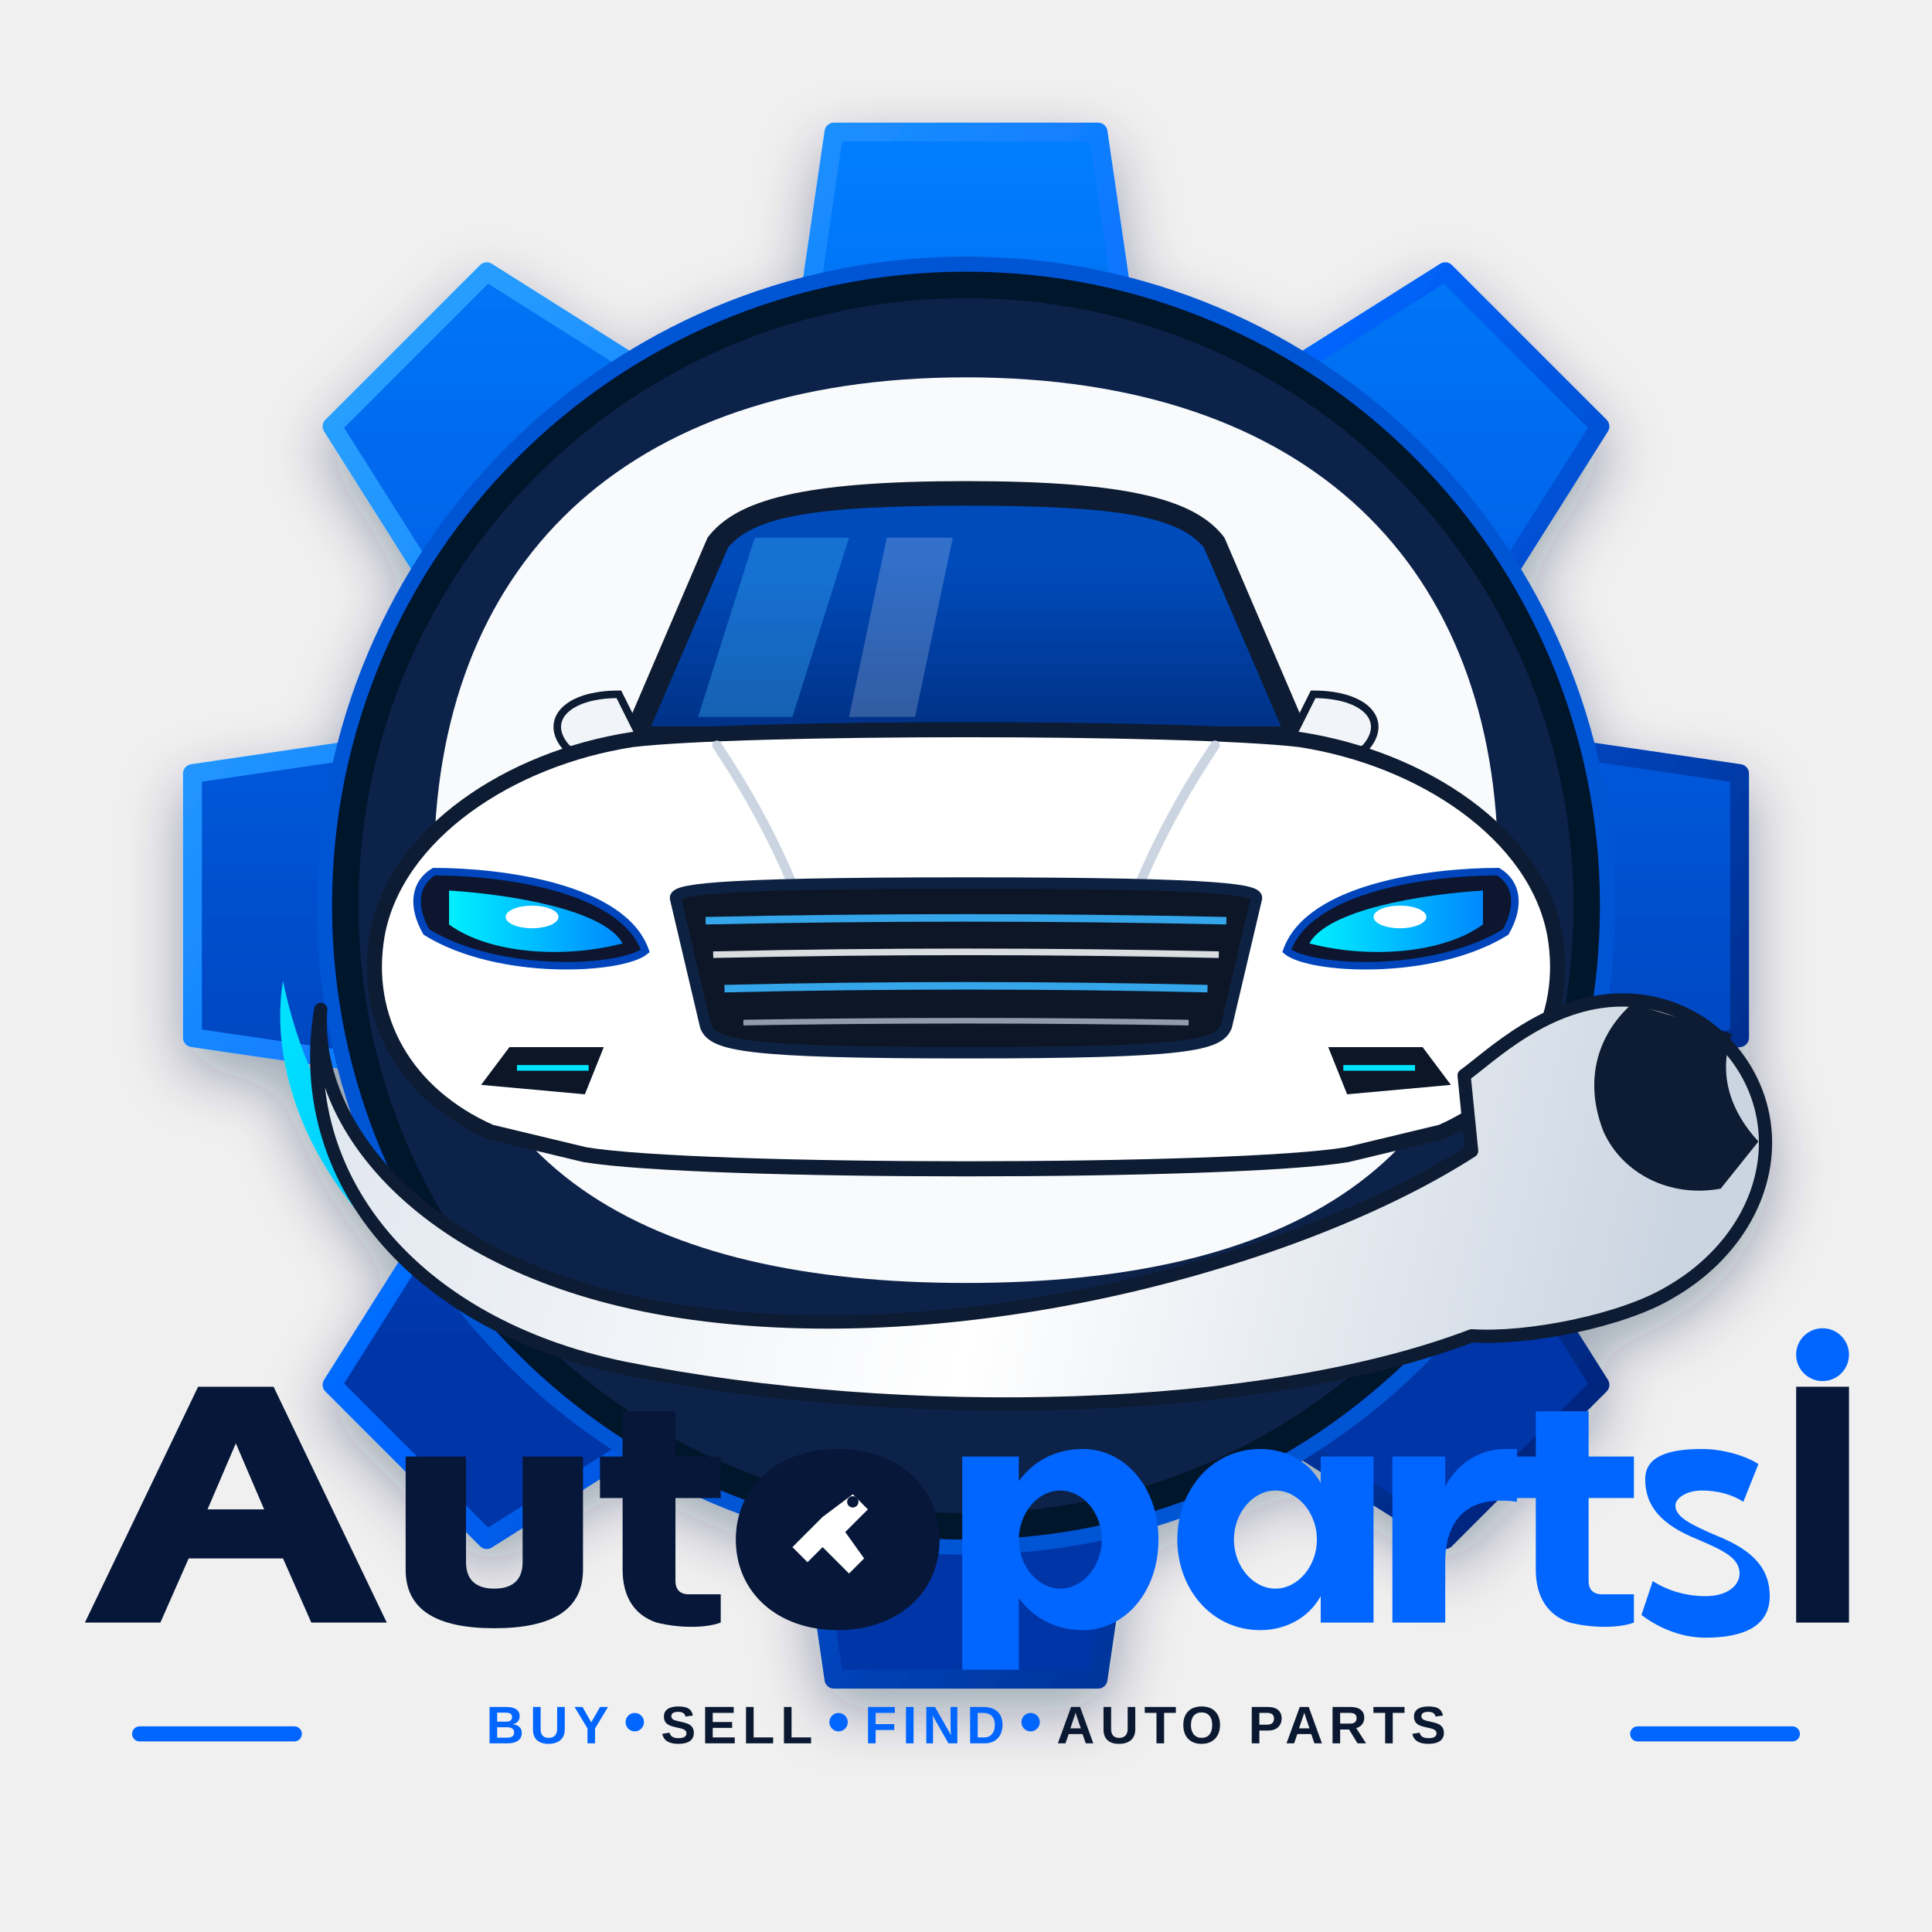
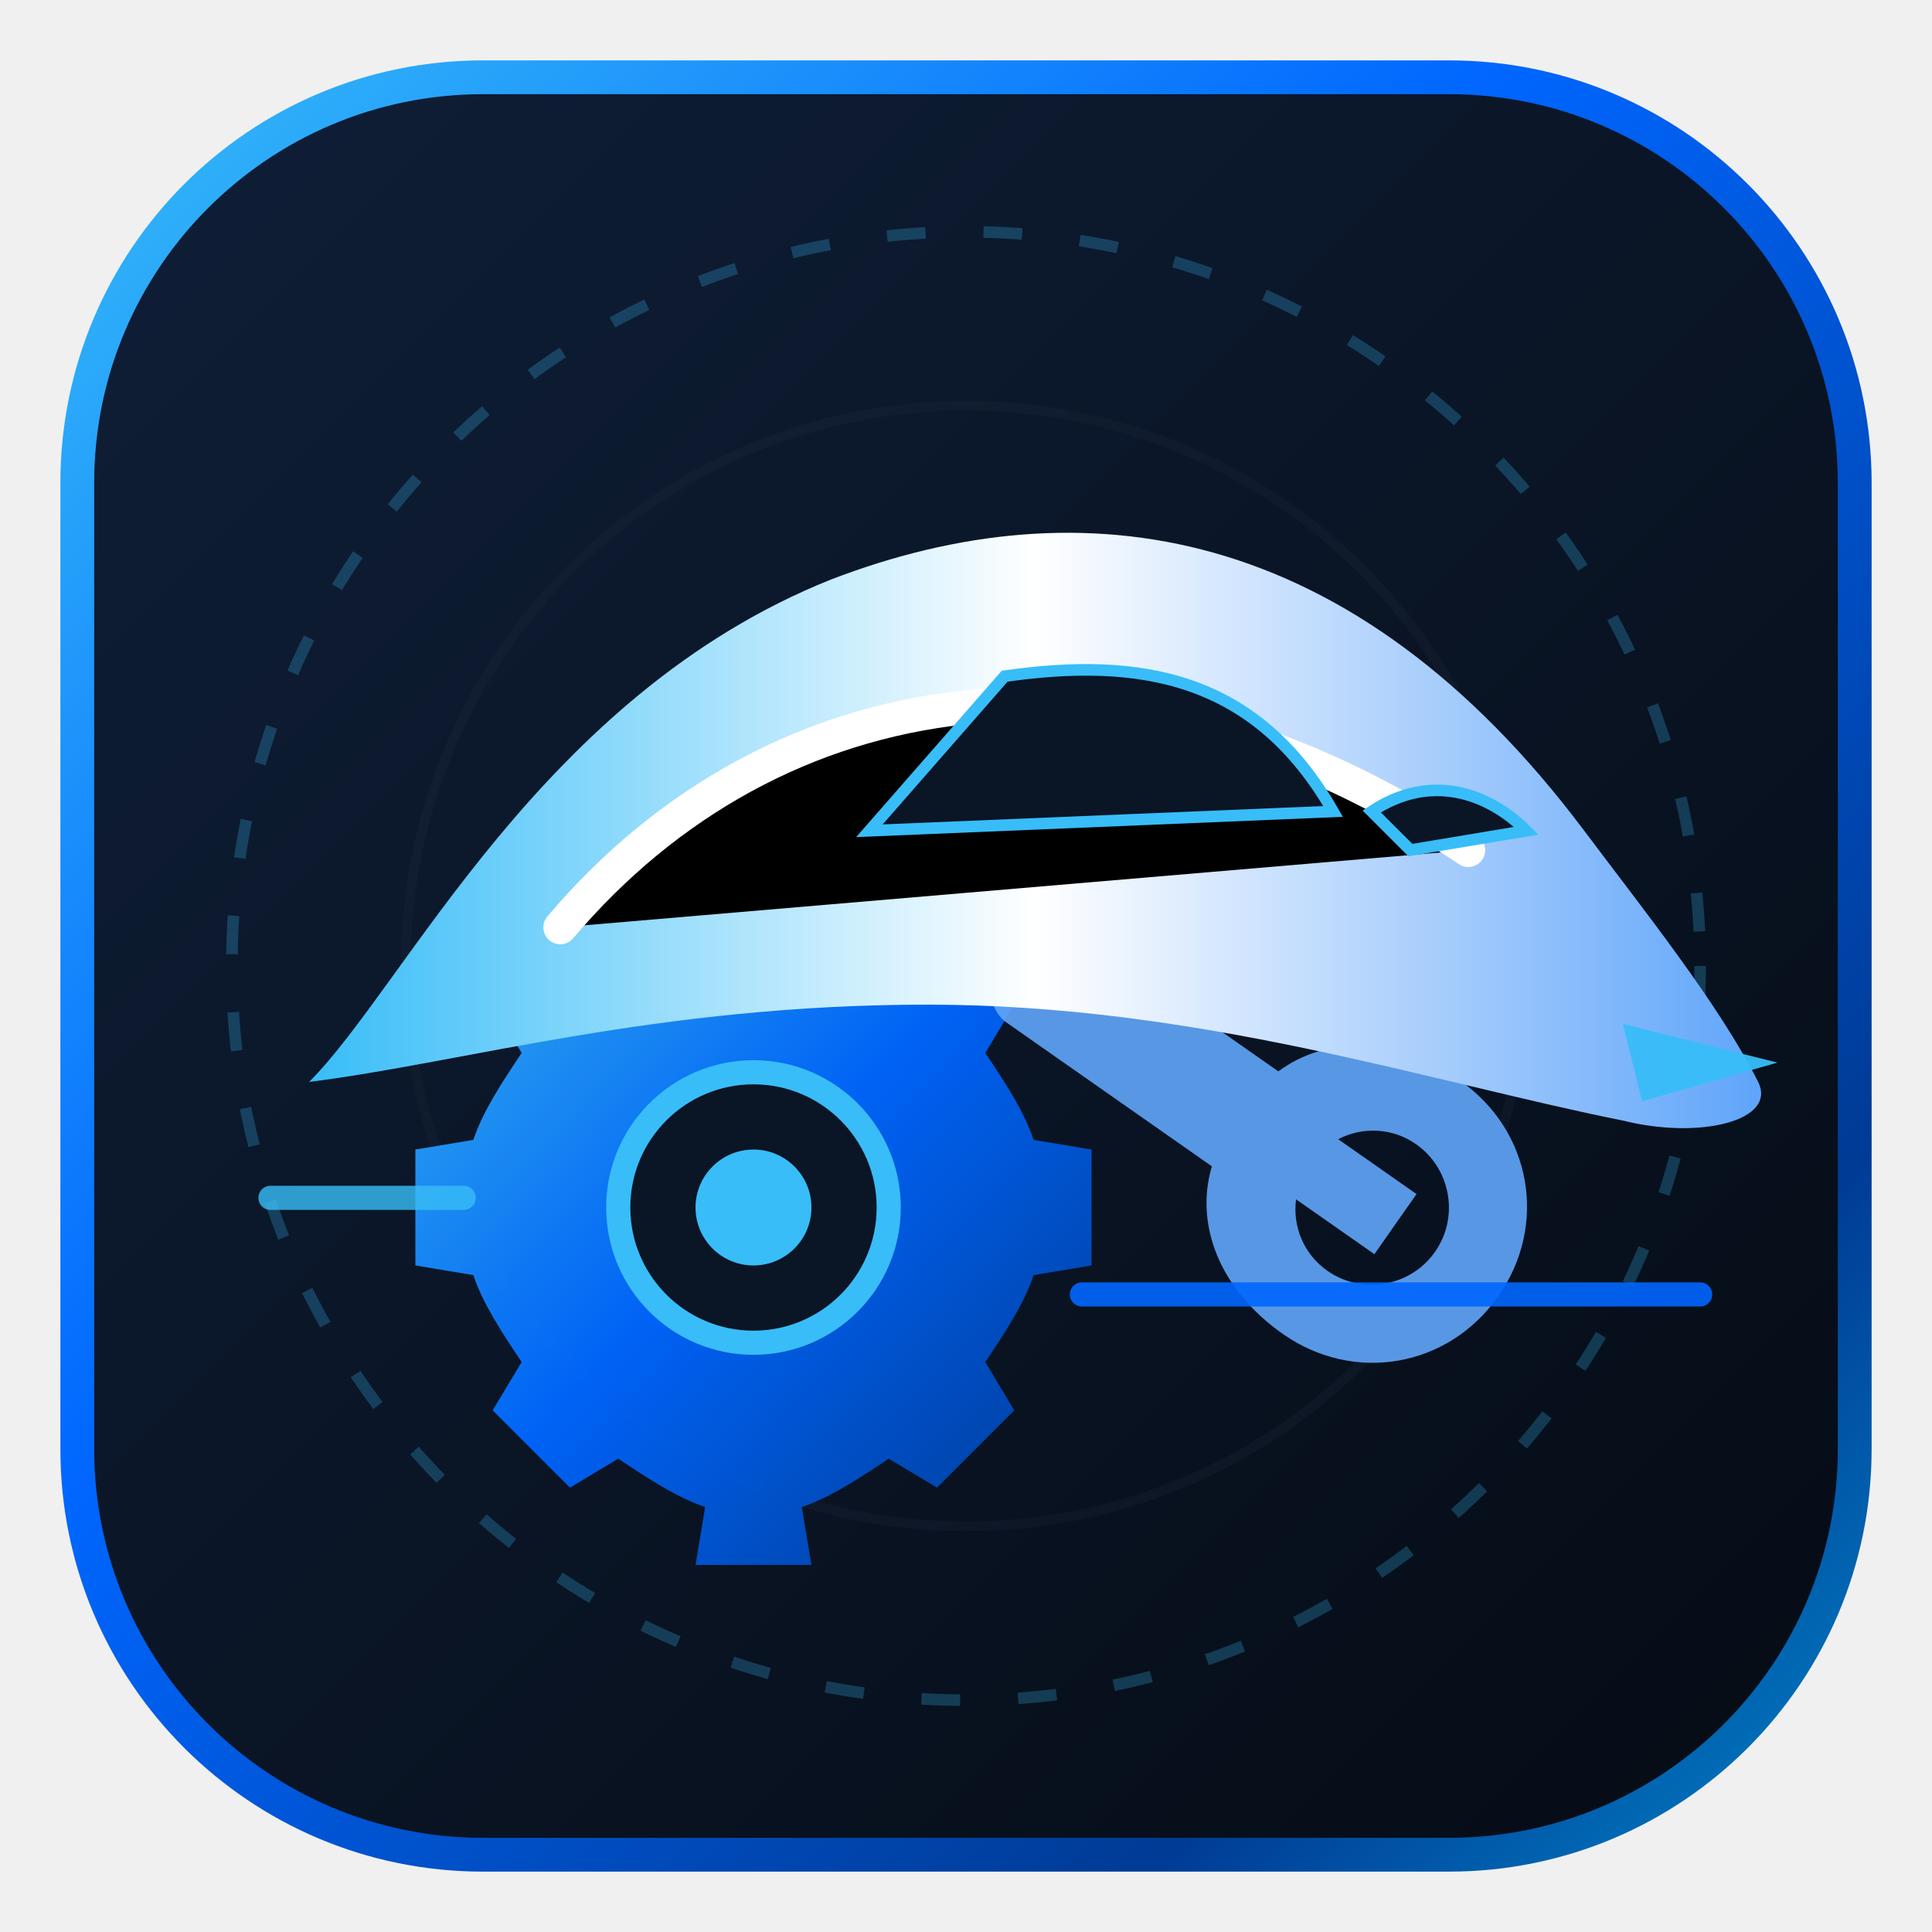
- <svg xmlns="http://www.w3.org/2000/svg" width="1024" height="1024" viewBox="0 0 1024 1024" fill="none">
+ <svg xmlns="http://www.w3.org/2000/svg" viewBox="0 0 200 200" width="200" height="200">
  <defs>
-     <linearGradient id="gearGradient" x1="512" y1="60" x2="512" y2="720" gradientUnits="userSpaceOnUse">
-       <stop offset="0%" stop-color="#0080FF" />
-       <stop offset="40%" stop-color="#0060E6" />
-       <stop offset="100%" stop-color="#0035A8" />
+     <linearGradient id="appShieldBg" x1="0%" y1="0%" x2="100%" y2="100%">
+       <stop offset="0%" stop-color="#0F1F38" />
+       <stop offset="50%" stop-color="#0A1526" />
+       <stop offset="100%" stop-color="#050B14" />
    </linearGradient>
-     <linearGradient id="gearBevel" x1="120" y1="60" x2="904" y2="720" gradientUnits="userSpaceOnUse">
-       <stop offset="0%" stop-color="#38B6FF" />
+     <linearGradient id="appShieldRim" x1="0%" y1="0%" x2="100%" y2="100%">
+       <stop offset="0%" stop-color="#38BDF8" />
+       <stop offset="40%" stop-color="#0066FF" />
+       <stop offset="80%" stop-color="#003B95" />
+       <stop offset="100%" stop-color="#0284C7" />
+     </linearGradient>
+     <linearGradient id="appCarStream" x1="0%" y1="0%" x2="100%" y2="0%">
+       <stop offset="0%" stop-color="#38BDF8" />
+       <stop offset="50%" stop-color="#FFFFFF" />
+       <stop offset="100%" stop-color="#60A5FA" />
+     </linearGradient>
+     <linearGradient id="appGearGrad" x1="0%" y1="0%" x2="100%" y2="100%">
+       <stop offset="0%" stop-color="#38BDF8" />
      <stop offset="50%" stop-color="#0066FF" />
-       <stop offset="100%" stop-color="#002277" />
+       <stop offset="100%" stop-color="#003B95" />
    </linearGradient>
-     <linearGradient id="windshieldGrad" x1="512" y1="300" x2="512" y2="440" gradientUnits="userSpaceOnUse">
-       <stop offset="0%" stop-color="#004BBB" />
-       <stop offset="100%" stop-color="#002166" />
-     </linearGradient>
-     <linearGradient id="lightGlow" x1="0" y1="0" x2="1" y2="0">
-       <stop offset="0%" stop-color="#00F0FF" />
-       <stop offset="100%" stop-color="#0088FF" />
-     </linearGradient>
-     <linearGradient id="wrenchChrome" x1="200" y1="520" x2="880" y2="680" gradientUnits="userSpaceOnUse">
-       <stop offset="0%" stop-color="#E2E8F0" />
-       <stop offset="50%" stop-color="#FFFFFF" />
-       <stop offset="100%" stop-color="#CBD5E1" />
-     </linearGradient>
-     <linearGradient id="swooshGrad" x1="140" y1="520" x2="750" y2="700" gradientUnits="userSpaceOnUse">
-       <stop offset="0%" stop-color="#00E5FF" />
-       <stop offset="50%" stop-color="#0080FF" />
-       <stop offset="100%" stop-color="#0052CC" />
-     </linearGradient>
-     <filter id="dropShadow" x="-10%" y="-10%" width="120%" height="120%">
-       <feDropShadow dx="0" dy="12" stdDeviation="16" flood-color="#001844" flood-opacity="0.35" />
-     </filter>
  </defs>
-   <g filter="url(#dropShadow)">
-     <path d="       M 442,70 L 582,70 L 594,152 Q 644,166 690,192 L 766,144 L 848,226 L 800,302 Q 826,348 840,398 L 922,410 L 922,550 L 840,562 Q 826,612 800,658 L 848,734 L 766,816 L 690,768 Q 644,794 594,808 L 582,890 L 442,890 L 430,808 Q 380,794 334,768 L 258,816 L 176,734 L 224,658 Q 198,612 184,562 L 102,550 L 102,410 L 184,398 Q 198,348 224,302 L 176,226 L 258,144 L 334,192 Q 380,166 430,152 Z" fill="url(#gearGradient)" stroke="url(#gearBevel)" stroke-width="10" stroke-linejoin="round" />
-     <circle cx="512" cy="480" r="340" fill="#04122C" stroke="#0055D4" stroke-width="8" />
-     <circle cx="512" cy="480" r="322" fill="#0A224A" />
-     <path d="M 230,460 C 230,300 330,200 512,200 C 694,200 794,300 794,460 C 794,620 680,680 512,680 C 344,680 230,620 230,460 Z" fill="#F8FAFC" />
-     <path d="M 330,390 L 375,285 C 390,265 425,255 512,255 C 599,255 634,265 649,285 L 694,390 Z" fill="#0B1A30" />
-     <path d="M 345,385 L 386,290 C 400,274 430,268 512,268 C 594,268 624,274 638,290 L 679,385 Z" fill="url(#windshieldGrad)" />
-     <path d="M 400,285 L 370,380 L 420,380 L 450,285 Z" fill="#38B6FF" opacity="0.35" />
-     <path d="M 470,285 L 450,380 L 485,380 L 505,285 Z" fill="#FFFFFF" opacity="0.2" />
-     <path d="M 328,368 C 300,368 288,382 300,396 C 314,408 335,404 340,392 Z" fill="#F1F5F9" stroke="#0B1A30" stroke-width="4" />
-     <path d="M 696,368 C 724,368 736,382 724,396 C 710,408 689,404 684,392 Z" fill="#F1F5F9" stroke="#0B1A30" stroke-width="4" />
-     <path d="       M 335,392        C 270,402 210,442 200,495        C 192,540 215,580 260,600        L 310,612        C 370,622 654,622 714,612        L 764,600        C 809,580 832,540 824,495        C 814,442 754,402 689,392        C 630,385 394,385 335,392 Z" fill="#FFFFFF" stroke="#0B1A30" stroke-width="8" />
-     <path d="M 380,395 C 410,440 420,470 425,480" stroke="#CBD5E1" stroke-width="5" stroke-linecap="round" />
-     <path d="M 644,395 C 614,440 604,470 599,480" stroke="#CBD5E1" stroke-width="5" stroke-linecap="round" />
-     <path d="M 358,476 C 358,472 370,468 512,468 C 654,468 666,472 666,476 L 650,544 C 646,554 630,558 512,558 C 394,558 378,554 374,544 Z" fill="#081426" stroke="#0F2442" stroke-width="6" />
-     <path d="M 374,488 Q 512,485 650,488" stroke="#38B6FF" stroke-width="4" opacity="0.9" />
-     <path d="M 378,506 Q 512,503 646,506" stroke="#FFFFFF" stroke-width="3.5" opacity="0.85" />
-     <path d="M 384,524 Q 512,521 640,524" stroke="#38B6FF" stroke-width="4" opacity="0.9" />
-     <path d="M 394,542 Q 512,540 630,542" stroke="#CBD5E1" stroke-width="3" opacity="0.7" />
-     <path d="M 230,462 C 265,462 330,470 342,504 C 330,514 265,518 226,494 C 218,480 220,468 230,462 Z" fill="#09182E" stroke="#0044BB" stroke-width="4" />
-     <path d="M 238,472 C 270,474 320,482 330,500 C 300,508 260,506 238,490 Z" fill="url(#lightGlow)" />
-     <ellipse cx="282" cy="486" rx="14" ry="6" fill="#FFFFFF" />
-     <path d="M 794,462 C 759,462 694,470 682,504 C 694,514 759,518 798,494 C 806,480 804,468 794,462 Z" fill="#09182E" stroke="#0044BB" stroke-width="4" />
-     <path d="M 786,472 C 754,474 704,482 694,500 C 724,508 764,506 786,490 Z" fill="url(#lightGlow)" />
-     <ellipse cx="742" cy="486" rx="14" ry="6" fill="#FFFFFF" />
-     <path d="M 270,555 L 320,555 L 310,580 L 255,575 Z" fill="#081426" />
-     <path d="M 274,566 L 312,566" stroke="#00E5FF" stroke-width="3" />
-     <path d="M 754,555 L 704,555 L 714,580 L 769,575 Z" fill="#081426" />
-     <path d="M 750,566 L 712,566" stroke="#00E5FF" stroke-width="3" />
-     <path d="       M 150,520       C 140,580 180,670 290,710       C 410,755 640,730 790,670       C 730,695 560,735 400,715       C 270,698 175,640 150,520 Z" fill="url(#swooshGrad)" />
-     <path d="       M 170,535       C 165,600 230,675 360,695       C 510,718 690,668 780,610       L 776,570       C 790,560 820,530 860,530       C 900,530 930,560 935,595       C 940,630 920,665 885,685       C 860,700 810,710 780,708       C 670,750 480,755 330,725       C 220,702 155,625 170,535 Z" fill="url(#wrenchChrome)" stroke="#0B1A30" stroke-width="7" stroke-linejoin="round" />
-     <path d="       M 865,532       C 845,550 840,575 850,600       C 860,622 885,635 912,630       L 932,605       C 918,590 910,570 918,548       Z" fill="#0B1A30" />
+   <rect x="8" y="8" width="184" height="184" rx="42" fill="url(#appShieldBg)" stroke="url(#appShieldRim)" stroke-width="3.5" />
+   <g opacity="0.25">
+     <circle cx="100" cy="100" r="76" fill="none" stroke="#38BDF8" stroke-width="1.2" stroke-dasharray="4 6" />
+     <circle cx="100" cy="100" r="58" fill="none" stroke="#1E293B" stroke-width="1" />
  </g>
-   <g id="brand-text-auto">
-     <path d="M 45,860 L 105,735 L 145,735 L 205,860 L 165,860 L 150,826 L 100,826 L 85,860 Z M 110,800 L 140,800 L 125,765 Z" fill="#071739" />
-     <path d="M 215,772 L 247,772 L 247,828 C 247,838 253,842 262,842 C 271,842 277,838 277,828 L 277,772 L 309,772 L 309,832 C 309,853 293,863 262,863 C 231,863 215,853 215,832 Z" fill="#071739" />
-     <path d="M 330,748 L 358,748 L 358,772 L 382,772 L 382,794 L 358,794 L 358,838 C 358,842 360,845 365,845 L 382,845 L 382,860 C 374,863 360,863 348,860 C 336,856 330,846 330,832 L 330,794 L 318,794 L 318,772 L 330,772 Z" fill="#071739" />
-     <path d="M 390,816 C 390,788 412,768 444,768 C 476,768 498,788 498,816 C 498,844 476,864 444,864 C 412,864 390,844 390,816 Z" fill="#071739" />
-     <path d="M 436,804 L 452,792 L 460,800 L 448,812 L 458,826 L 450,834 L 436,820 L 428,828 L 420,820 L 428,812 Z" fill="#FFFFFF" />
-     <circle cx="452" cy="796" r="3" fill="#071739" />
+   <g transform="translate(10, 8)">
+     <g transform="translate(68, 108)" fill="url(#appGearGrad)">
+       <path d="M -6,-28 L 6,-28 L 5,-22 C 8,-21 11,-19 14,-17 L 19,-20 L 27,-12 L 24,-7 C 26,-4 28,-1 29,2 L 35,3 L 35,15 L 29,16 C 28,19 26,22 24,25 L 27,30 L 19,38 L 14,35 C 11,37 8,39 5,40 L 6,46 L -6,46 L -5,40 C -8,39 -11,37 -14,35 L -19,38 L -27,30 L -24,25 C -26,22 -28,19 -29,16 L -35,15 L -35,3 L -29,2 C -28,-1 -26,-4 -24,-7 L -27,-12 L -19,-20 L -14,-17 C -11,-19 -8,-21 -5,-22 Z" opacity="0.95" />
+       <circle cx="0" cy="9" r="14" fill="#0A1526" stroke="#38BDF8" stroke-width="2.5" />
+       <circle cx="0" cy="9" r="6" fill="#38BDF8" />
+     </g>
+     <g transform="translate(132, 117) rotate(35)">
+       <path d="M -16,-6 L -42,-6 C -44,-6 -46,-4 -46,-2 L -46,2 C -46,4 -44,6 -42,6 L -16,6 C -14,12 -8,16 0,16 C 9,16 16,9 16,0 C 16,-9 9,-16 0,-16 C -8,-16 -14,-12 -16,-6 Z M 0,-8 C 4.4,-8 8,-4.4 8,0 C 8,4.4 4.4,8 0,8 C -3,8 -5.6,6.3 -6.9,3.8 L 3,3.8 L 3,-3.8 L -6.9,-3.8 C -5.6,-6.3 -3,-8 0,-8 Z" fill="#60A5FA" opacity="0.9" />
+     </g>
+     <path d="M 22 104 C 32 94, 46 64, 76 52 C 102 42, 130 46, 154 78 C 160 86, 168 96, 172 104 C 174 108, 166 110, 158 108 C 138 104, 114 96, 86 96 C 58 96, 38 102, 22 104 Z" fill="url(#appCarStream)" />
+     <path d="M 48 88 C 70 62, 106 56, 142 80" stroke="#FFFFFF" stroke-width="3.5" stroke-linecap="round" />
+     <path d="M 80 78 L 94 62 C 108 60, 120 62, 128 76 Z" fill="#0A1526" stroke="#38BDF8" stroke-width="1.2" />
+     <path d="M 132 76 C 138 72, 144 74, 148 78 L 136 80 Z" fill="#0A1526" stroke="#38BDF8" stroke-width="1.2" />
+     <path d="M 158 98 L 174 102 L 160 106 Z" fill="#38BDF8" opacity="0.95" />
+     <path d="M 18 116 L 38 116" stroke="#38BDF8" stroke-width="2.5" stroke-linecap="round" opacity="0.8" />
+     <path d="M 102 126 L 166 126" stroke="#0066FF" stroke-width="2.5" stroke-linecap="round" opacity="0.9" />
  </g>
-   <g id="brand-text-parts" fill="#0066FF">
-     <path d="M 510,772 L 540,772 L 540,785 C 548,774 560,768 574,768 C 596,768 614,788 614,816 C 614,844 596,864 574,864 C 560,864 548,858 540,847 L 540,885 L 510,885 Z M 540,816 C 540,830 550,842 562,842 C 574,842 584,830 584,816 C 584,802 574,790 562,790 C 550,790 540,802 540,816 Z" />
-     <path d="M 624,816 C 624,790 642,768 668,768 C 682,768 694,775 700,786 L 700,772 L 728,772 L 728,860 L 700,860 L 700,846 C 694,857 682,864 668,864 C 642,864 624,842 624,816 Z M 654,816 C 654,830 664,842 676,842 C 688,842 698,830 698,816 C 698,802 688,790 676,790 C 664,790 654,802 654,816 Z" />
-     <path d="M 738,772 L 766,772 L 766,788 C 772,776 784,768 798,768 L 804,768 L 804,796 C 798,795 790,795 784,797 C 772,801 766,812 766,828 L 766,860 L 738,860 Z" />
-     <path d="M 814,748 L 842,748 L 842,772 L 866,772 L 866,794 L 842,794 L 842,838 C 842,842 844,845 849,845 L 866,845 L 866,860 C 858,863 844,863 832,860 C 820,856 814,846 814,832 L 814,794 L 802,794 L 802,772 L 814,772 Z" />
-     <path d="M 876,838 C 882,842 892,846 904,846 C 916,846 922,840 922,834 C 922,826 914,822 900,816 C 880,808 872,798 872,784 C 872,772 884,768 902,768 C 914,768 926,772 932,776 L 924,796 C 918,792 910,790 902,790 C 894,790 888,794 888,798 C 888,804 896,808 910,814 C 930,822 938,832 938,846 C 938,862 924,868 904,868 C 890,868 878,862 870,856 Z" />
-   </g>
-   <g id="brand-text-india" fill="#071739">
-     <path d="M 952,735 L 980,735 L 980,860 L 952,860 Z" />
-     <circle cx="966" cy="718" r="14" fill="#0066FF" />
-   </g>
-   <rect x="70" y="915" width="90" height="8" rx="4" fill="#0066FF" />
-   <g id="tagline-text" fill="#0A1931">
-     <text x="512" y="924" font-family="'Plus Jakarta Sans', 'Poppins', 'Segoe UI', Arial, sans-serif" font-size="28" font-weight="900" letter-spacing="3" text-anchor="middle">
-       <tspan fill="#0066FF">BUY</tspan>
-       <tspan fill="#0066FF" font-size="34"> • </tspan>
-       <tspan fill="#0A1931">SELL</tspan>
-       <tspan fill="#0066FF" font-size="34"> • </tspan>
-       <tspan fill="#0066FF">FIND</tspan>
-       <tspan fill="#0066FF" font-size="34"> • </tspan>
-       <tspan fill="#0A1931">AUTO PARTS</tspan>
-     </text>
-   </g>
-   <rect x="864" y="915" width="90" height="8" rx="4" fill="#0066FF" />
</svg>
